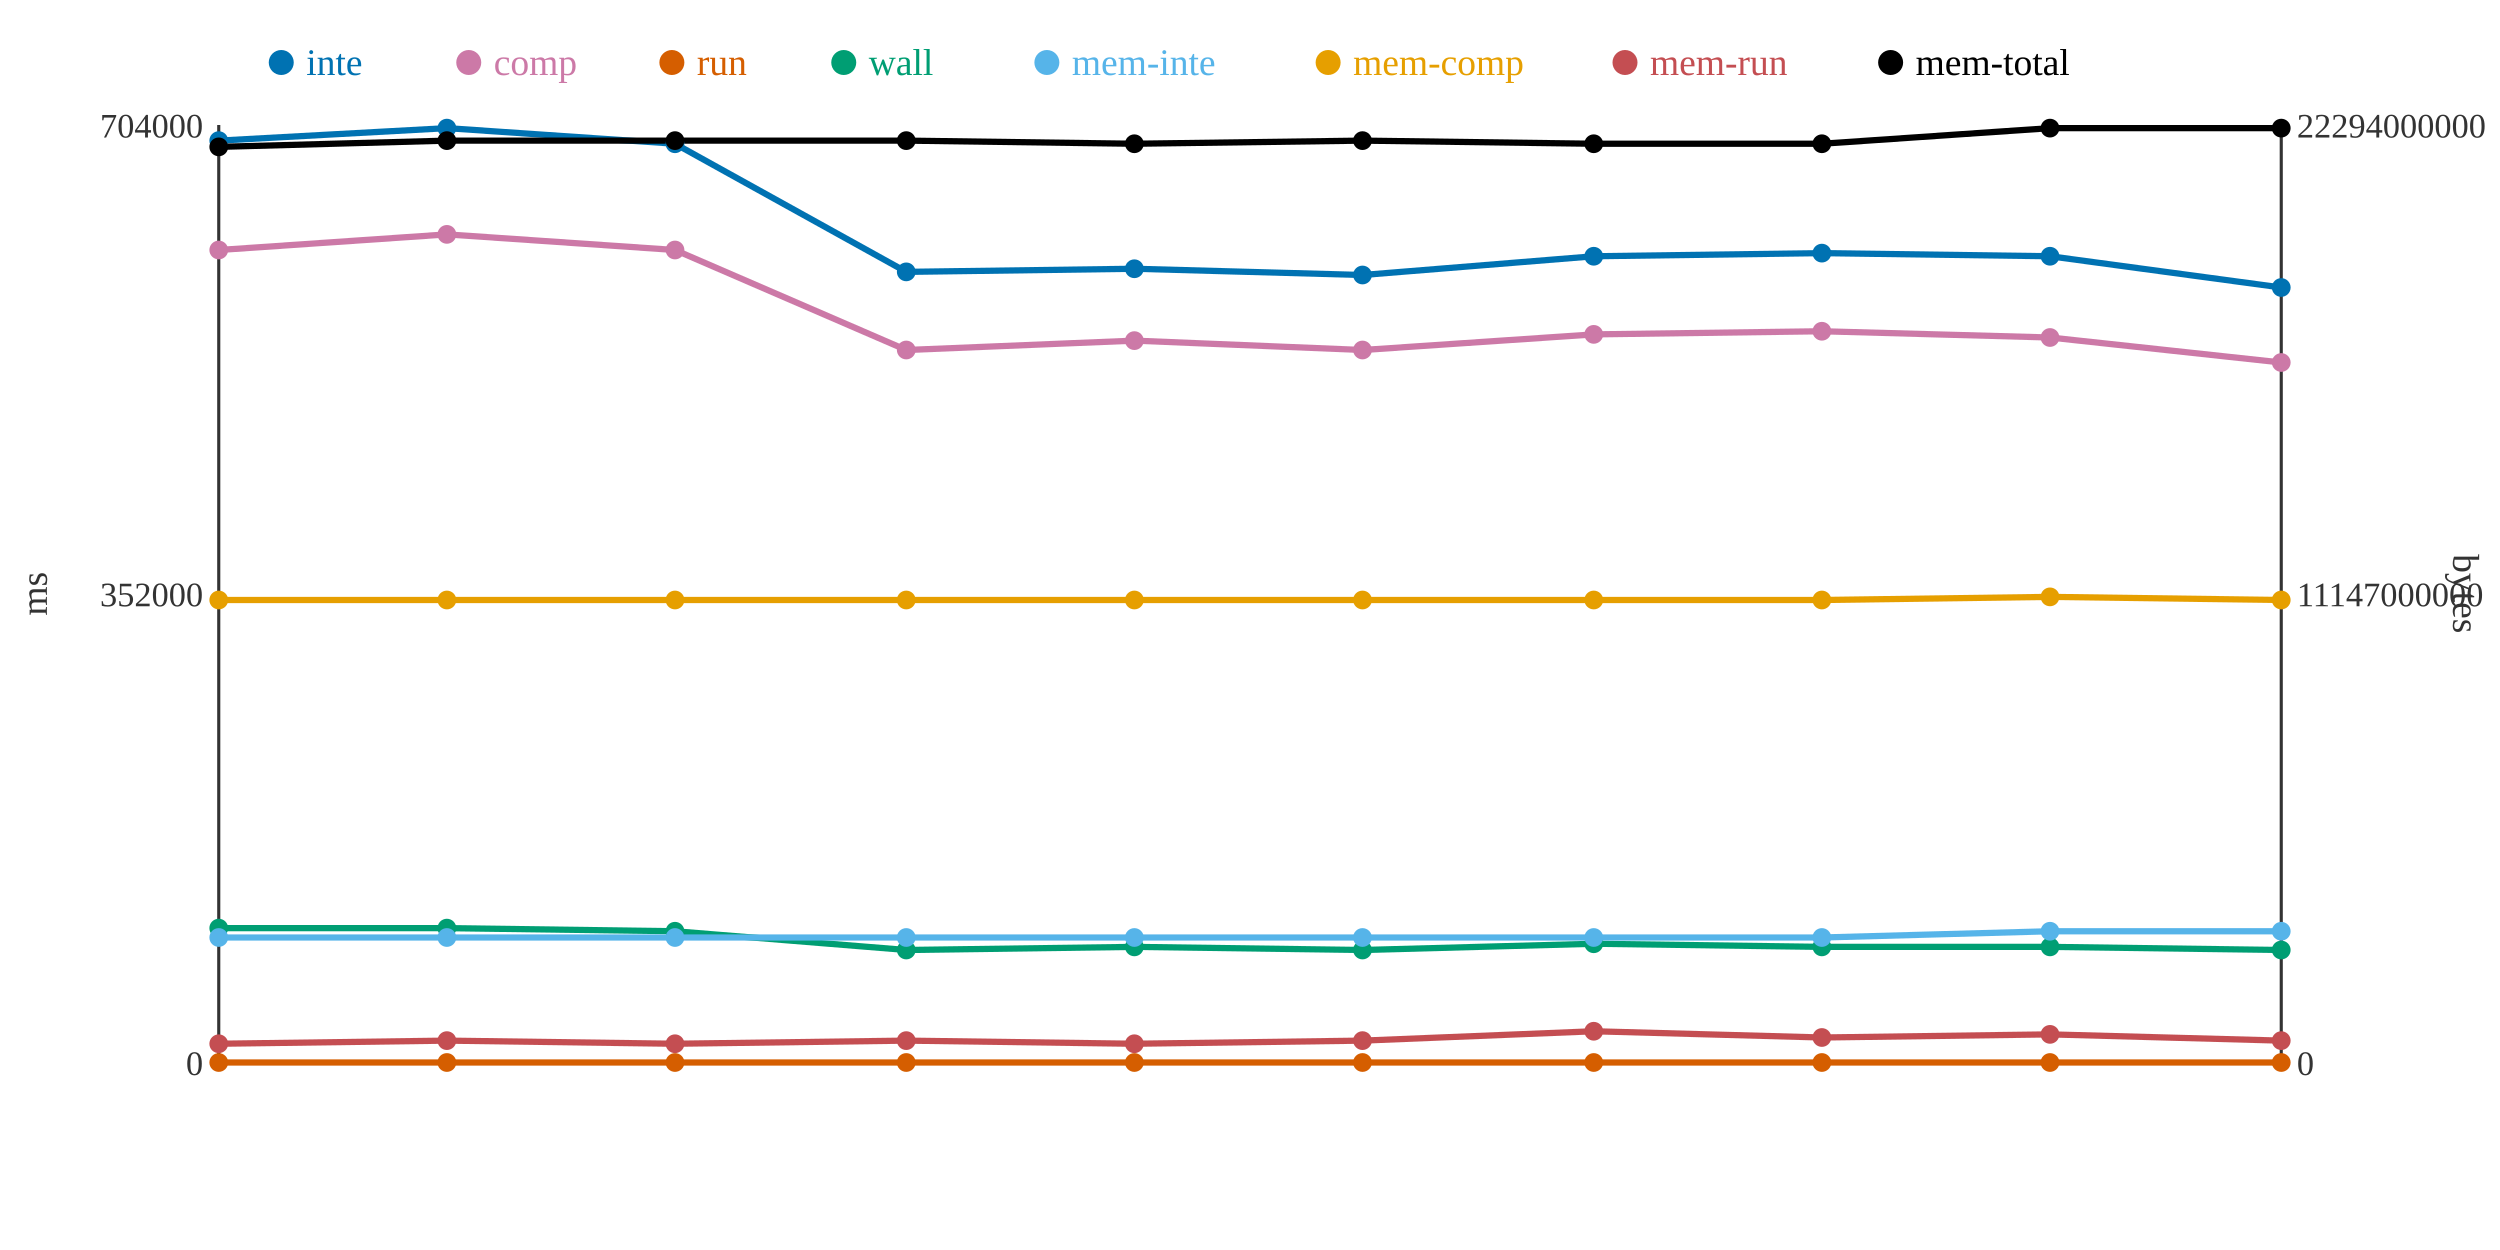
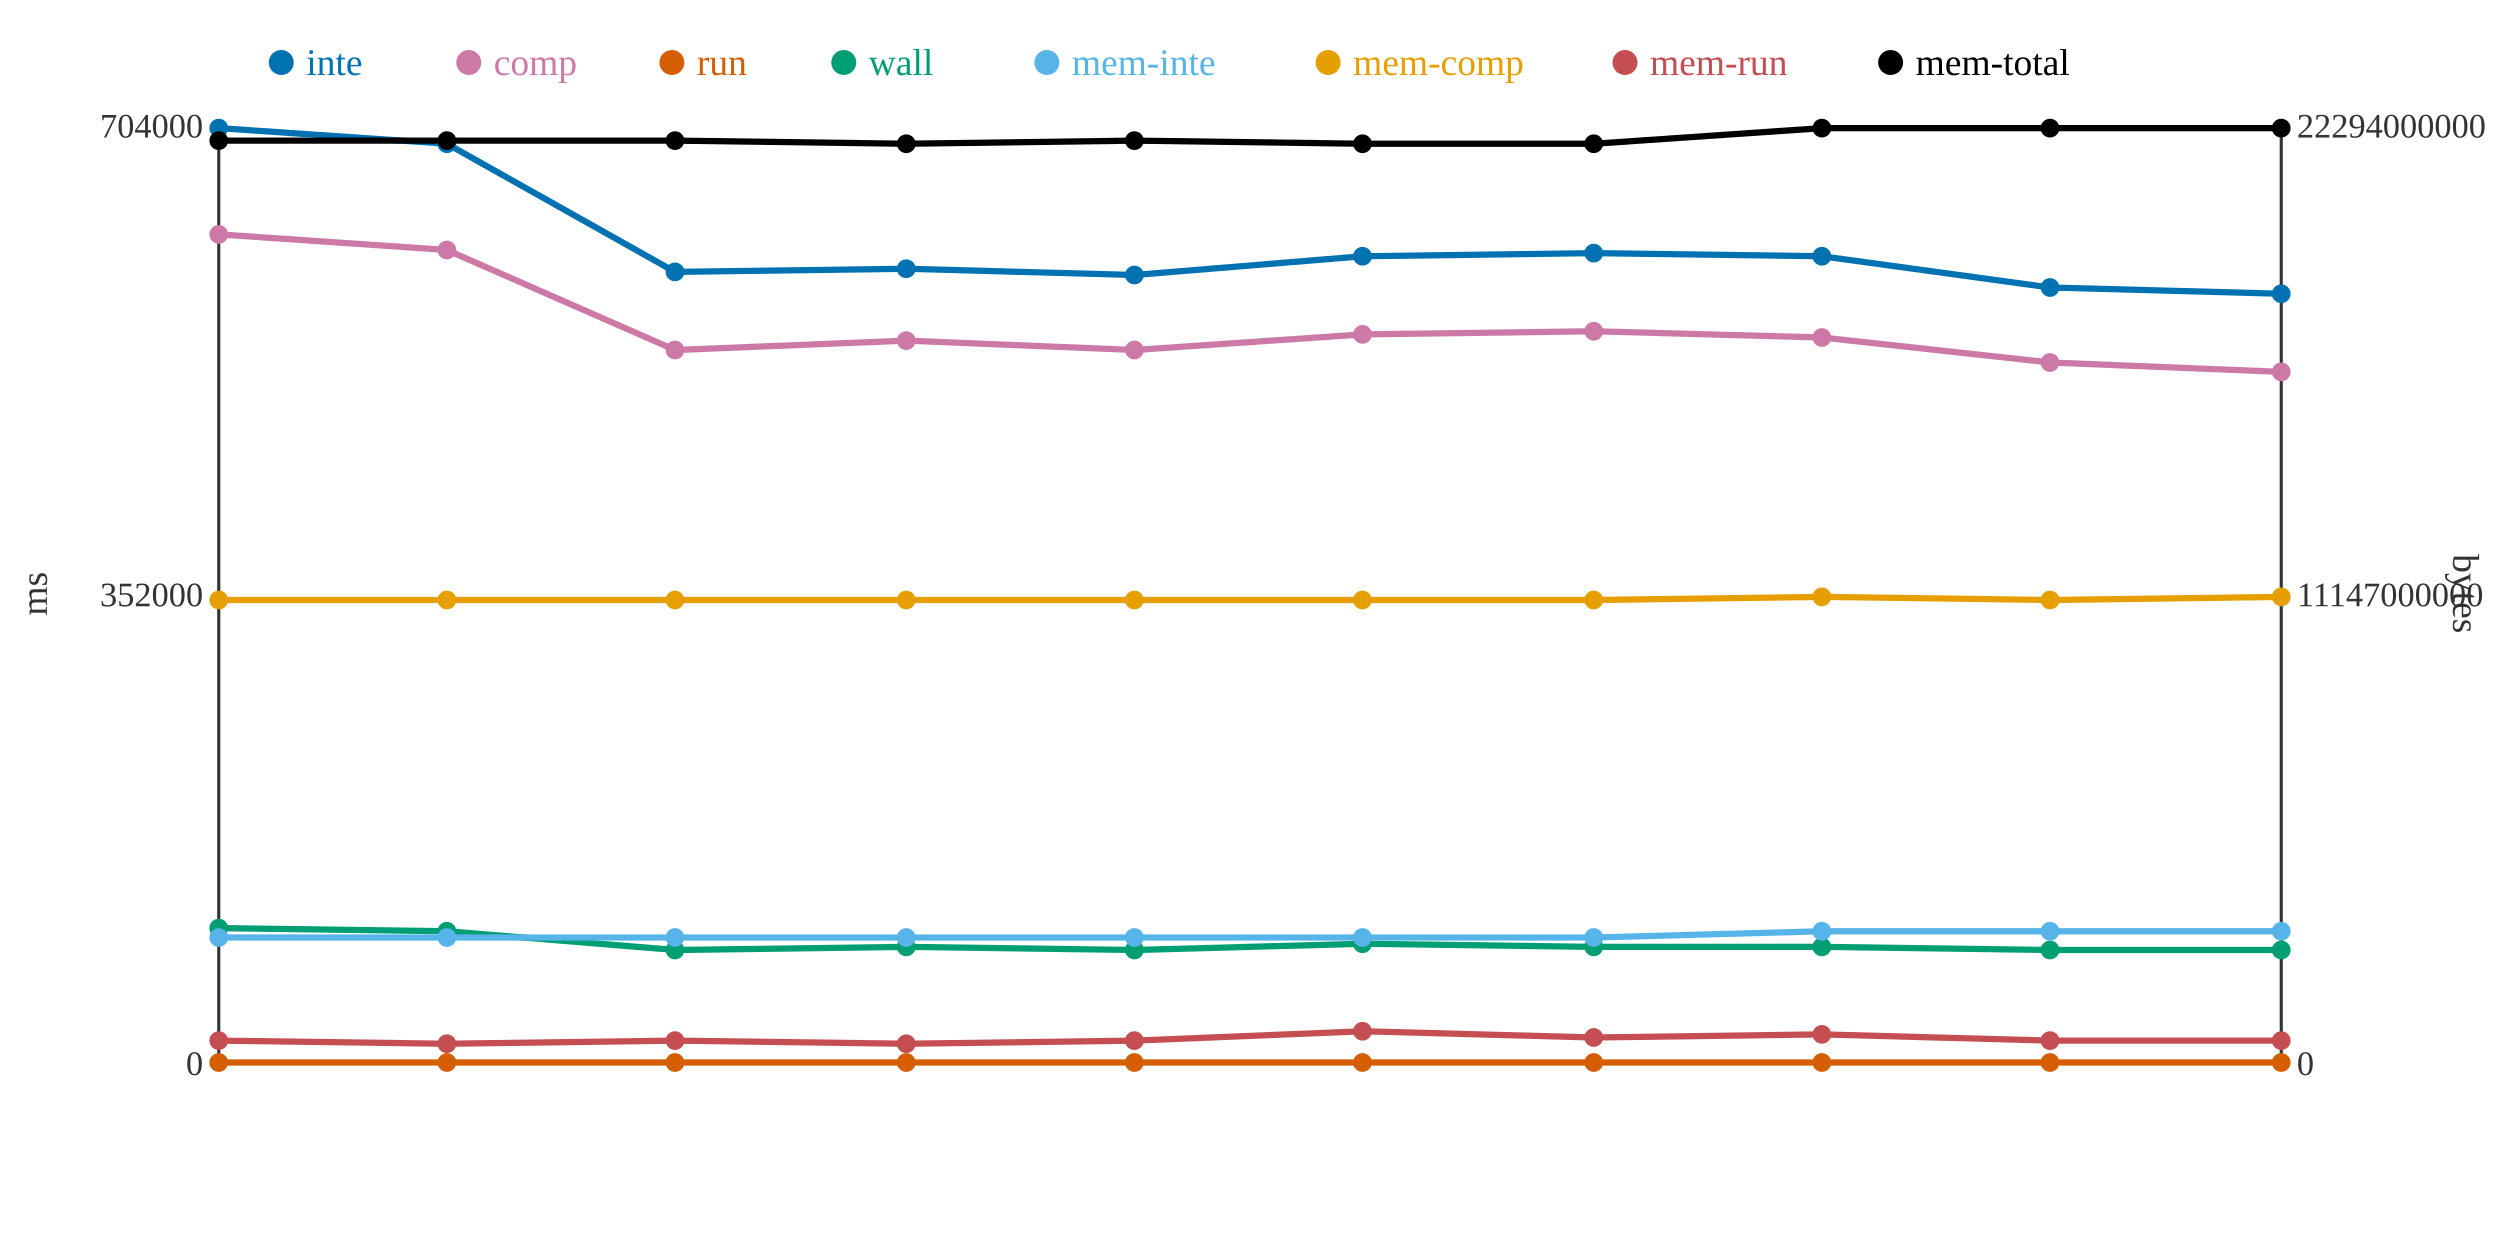
<svg xmlns="http://www.w3.org/2000/svg" width="800" height="400">
  <rect width="800" height="400" fill="white" />
  <line x1="70" y1="40" x2="70" y2="340" stroke="#333" stroke-width="1" />
  <line x1="70" y1="340" x2="730" y2="340" stroke="#333" stroke-width="1" />
  <line x1="730" y1="40" x2="730" y2="340" stroke="#333" stroke-width="1" />
  <text x="65" y="344" text-anchor="end" font-size="11" fill="#333">0</text>
  <text x="65" y="194" text-anchor="end" font-size="11" fill="#333">352000</text>
  <text x="65" y="44" text-anchor="end" font-size="11" fill="#333">704000</text>
  <text x="15" y="190" text-anchor="middle" font-size="12" fill="#333" transform="rotate(-90 15 190)">ms</text>
  <text x="735" y="344" text-anchor="start" font-size="11" fill="#333">0</text>
  <text x="735" y="194" text-anchor="start" font-size="11" fill="#333">11147000000</text>
  <text x="735" y="44" text-anchor="start" font-size="11" fill="#333">22294000000</text>
  <text x="785" y="190" text-anchor="middle" font-size="12" fill="#333" transform="rotate(90 785 190)">bytes</text>
-   <polyline points="70,45 143,41 216,46 290,87 363,86 436,88 510,82 583,81 656,82 730,92" fill="none" stroke="#0072B2" stroke-width="2" />
-   <polyline points="70,80 143,75 216,80 290,112 363,109 436,112 510,107 583,106 656,108 730,116" fill="none" stroke="#CC79A7" stroke-width="2" />
+   <polyline points="70,41 143,46 216,87 290,86 363,88 436,82 510,81 583,82 656,92 730,94" fill="none" stroke="#0072B2" stroke-width="2" />
+   <polyline points="70,75 143,80 216,112 290,109 363,112 436,107 510,106 583,108 656,116 730,119" fill="none" stroke="#CC79A7" stroke-width="2" />
  <polyline points="70,340 143,340 216,340 290,340 363,340 436,340 510,340 583,340 656,340 730,340" fill="none" stroke="#D55E00" stroke-width="2" />
-   <polyline points="70,297 143,297 216,298 290,304 363,303 436,304 510,302 583,303 656,303 730,304" fill="none" stroke="#009E73" stroke-width="2" />
-   <polyline points="70,300 143,300 216,300 290,300 363,300 436,300 510,300 583,300 656,298 730,298" fill="none" stroke="#56B4E9" stroke-width="2" />
-   <polyline points="70,192 143,192 216,192 290,192 363,192 436,192 510,192 583,192 656,191 730,192" fill="none" stroke="#E69F00" stroke-width="2" />
-   <polyline points="70,334 143,333 216,334 290,333 363,334 436,333 510,330 583,332 656,331 730,333" fill="none" stroke="#C44E52" stroke-width="2" />
-   <polyline points="70,47 143,45 216,45 290,45 363,46 436,45 510,46 583,46 656,41 730,41" fill="none" stroke="#000000" stroke-width="2" />
-   <circle cx="70" cy="45" r="3" fill="#0072B2" />
-   <circle cx="70" cy="80" r="3" fill="#CC79A7" />
+   <polyline points="70,297 143,298 216,304 290,303 363,304 436,302 510,303 583,303 656,304 730,304" fill="none" stroke="#009E73" stroke-width="2" />
+   <polyline points="70,300 143,300 216,300 290,300 363,300 436,300 510,300 583,298 656,298 730,298" fill="none" stroke="#56B4E9" stroke-width="2" />
+   <polyline points="70,192 143,192 216,192 290,192 363,192 436,192 510,192 583,191 656,192 730,191" fill="none" stroke="#E69F00" stroke-width="2" />
+   <polyline points="70,333 143,334 216,333 290,334 363,333 436,330 510,332 583,331 656,333 730,333" fill="none" stroke="#C44E52" stroke-width="2" />
+   <polyline points="70,45 143,45 216,45 290,46 363,45 436,46 510,46 583,41 656,41 730,41" fill="none" stroke="#000000" stroke-width="2" />
+   <circle cx="70" cy="41" r="3" fill="#0072B2" />
+   <circle cx="70" cy="75" r="3" fill="#CC79A7" />
  <circle cx="70" cy="340" r="3" fill="#D55E00" />
  <circle cx="70" cy="297" r="3" fill="#009E73" />
  <circle cx="70" cy="300" r="3" fill="#56B4E9" />
  <circle cx="70" cy="192" r="3" fill="#E69F00" />
-   <circle cx="70" cy="334" r="3" fill="#C44E52" />
-   <circle cx="70" cy="47" r="3" fill="#000000" />
-   <circle cx="143" cy="41" r="3" fill="#0072B2" />
-   <circle cx="143" cy="75" r="3" fill="#CC79A7" />
+   <circle cx="70" cy="333" r="3" fill="#C44E52" />
+   <circle cx="70" cy="45" r="3" fill="#000000" />
+   <circle cx="143" cy="46" r="3" fill="#0072B2" />
+   <circle cx="143" cy="80" r="3" fill="#CC79A7" />
  <circle cx="143" cy="340" r="3" fill="#D55E00" />
-   <circle cx="143" cy="297" r="3" fill="#009E73" />
+   <circle cx="143" cy="298" r="3" fill="#009E73" />
  <circle cx="143" cy="300" r="3" fill="#56B4E9" />
  <circle cx="143" cy="192" r="3" fill="#E69F00" />
-   <circle cx="143" cy="333" r="3" fill="#C44E52" />
+   <circle cx="143" cy="334" r="3" fill="#C44E52" />
  <circle cx="143" cy="45" r="3" fill="#000000" />
-   <circle cx="216" cy="46" r="3" fill="#0072B2" />
-   <circle cx="216" cy="80" r="3" fill="#CC79A7" />
+   <circle cx="216" cy="87" r="3" fill="#0072B2" />
+   <circle cx="216" cy="112" r="3" fill="#CC79A7" />
  <circle cx="216" cy="340" r="3" fill="#D55E00" />
-   <circle cx="216" cy="298" r="3" fill="#009E73" />
+   <circle cx="216" cy="304" r="3" fill="#009E73" />
  <circle cx="216" cy="300" r="3" fill="#56B4E9" />
  <circle cx="216" cy="192" r="3" fill="#E69F00" />
-   <circle cx="216" cy="334" r="3" fill="#C44E52" />
+   <circle cx="216" cy="333" r="3" fill="#C44E52" />
  <circle cx="216" cy="45" r="3" fill="#000000" />
-   <circle cx="290" cy="87" r="3" fill="#0072B2" />
-   <circle cx="290" cy="112" r="3" fill="#CC79A7" />
+   <circle cx="290" cy="86" r="3" fill="#0072B2" />
+   <circle cx="290" cy="109" r="3" fill="#CC79A7" />
  <circle cx="290" cy="340" r="3" fill="#D55E00" />
-   <circle cx="290" cy="304" r="3" fill="#009E73" />
+   <circle cx="290" cy="303" r="3" fill="#009E73" />
  <circle cx="290" cy="300" r="3" fill="#56B4E9" />
  <circle cx="290" cy="192" r="3" fill="#E69F00" />
-   <circle cx="290" cy="333" r="3" fill="#C44E52" />
-   <circle cx="290" cy="45" r="3" fill="#000000" />
-   <circle cx="363" cy="86" r="3" fill="#0072B2" />
-   <circle cx="363" cy="109" r="3" fill="#CC79A7" />
+   <circle cx="290" cy="334" r="3" fill="#C44E52" />
+   <circle cx="290" cy="46" r="3" fill="#000000" />
+   <circle cx="363" cy="88" r="3" fill="#0072B2" />
+   <circle cx="363" cy="112" r="3" fill="#CC79A7" />
  <circle cx="363" cy="340" r="3" fill="#D55E00" />
-   <circle cx="363" cy="303" r="3" fill="#009E73" />
+   <circle cx="363" cy="304" r="3" fill="#009E73" />
  <circle cx="363" cy="300" r="3" fill="#56B4E9" />
  <circle cx="363" cy="192" r="3" fill="#E69F00" />
-   <circle cx="363" cy="334" r="3" fill="#C44E52" />
-   <circle cx="363" cy="46" r="3" fill="#000000" />
-   <circle cx="436" cy="88" r="3" fill="#0072B2" />
-   <circle cx="436" cy="112" r="3" fill="#CC79A7" />
+   <circle cx="363" cy="333" r="3" fill="#C44E52" />
+   <circle cx="363" cy="45" r="3" fill="#000000" />
+   <circle cx="436" cy="82" r="3" fill="#0072B2" />
+   <circle cx="436" cy="107" r="3" fill="#CC79A7" />
  <circle cx="436" cy="340" r="3" fill="#D55E00" />
-   <circle cx="436" cy="304" r="3" fill="#009E73" />
+   <circle cx="436" cy="302" r="3" fill="#009E73" />
  <circle cx="436" cy="300" r="3" fill="#56B4E9" />
  <circle cx="436" cy="192" r="3" fill="#E69F00" />
-   <circle cx="436" cy="333" r="3" fill="#C44E52" />
-   <circle cx="436" cy="45" r="3" fill="#000000" />
-   <circle cx="510" cy="82" r="3" fill="#0072B2" />
-   <circle cx="510" cy="107" r="3" fill="#CC79A7" />
+   <circle cx="436" cy="330" r="3" fill="#C44E52" />
+   <circle cx="436" cy="46" r="3" fill="#000000" />
+   <circle cx="510" cy="81" r="3" fill="#0072B2" />
+   <circle cx="510" cy="106" r="3" fill="#CC79A7" />
  <circle cx="510" cy="340" r="3" fill="#D55E00" />
-   <circle cx="510" cy="302" r="3" fill="#009E73" />
+   <circle cx="510" cy="303" r="3" fill="#009E73" />
  <circle cx="510" cy="300" r="3" fill="#56B4E9" />
  <circle cx="510" cy="192" r="3" fill="#E69F00" />
-   <circle cx="510" cy="330" r="3" fill="#C44E52" />
+   <circle cx="510" cy="332" r="3" fill="#C44E52" />
  <circle cx="510" cy="46" r="3" fill="#000000" />
-   <circle cx="583" cy="81" r="3" fill="#0072B2" />
-   <circle cx="583" cy="106" r="3" fill="#CC79A7" />
+   <circle cx="583" cy="82" r="3" fill="#0072B2" />
+   <circle cx="583" cy="108" r="3" fill="#CC79A7" />
  <circle cx="583" cy="340" r="3" fill="#D55E00" />
  <circle cx="583" cy="303" r="3" fill="#009E73" />
-   <circle cx="583" cy="300" r="3" fill="#56B4E9" />
-   <circle cx="583" cy="192" r="3" fill="#E69F00" />
-   <circle cx="583" cy="332" r="3" fill="#C44E52" />
-   <circle cx="583" cy="46" r="3" fill="#000000" />
-   <circle cx="656" cy="82" r="3" fill="#0072B2" />
-   <circle cx="656" cy="108" r="3" fill="#CC79A7" />
+   <circle cx="583" cy="298" r="3" fill="#56B4E9" />
+   <circle cx="583" cy="191" r="3" fill="#E69F00" />
+   <circle cx="583" cy="331" r="3" fill="#C44E52" />
+   <circle cx="583" cy="41" r="3" fill="#000000" />
+   <circle cx="656" cy="92" r="3" fill="#0072B2" />
+   <circle cx="656" cy="116" r="3" fill="#CC79A7" />
  <circle cx="656" cy="340" r="3" fill="#D55E00" />
-   <circle cx="656" cy="303" r="3" fill="#009E73" />
+   <circle cx="656" cy="304" r="3" fill="#009E73" />
  <circle cx="656" cy="298" r="3" fill="#56B4E9" />
-   <circle cx="656" cy="191" r="3" fill="#E69F00" />
-   <circle cx="656" cy="331" r="3" fill="#C44E52" />
+   <circle cx="656" cy="192" r="3" fill="#E69F00" />
+   <circle cx="656" cy="333" r="3" fill="#C44E52" />
  <circle cx="656" cy="41" r="3" fill="#000000" />
-   <circle cx="730" cy="92" r="3" fill="#0072B2" />
-   <circle cx="730" cy="116" r="3" fill="#CC79A7" />
+   <circle cx="730" cy="94" r="3" fill="#0072B2" />
+   <circle cx="730" cy="119" r="3" fill="#CC79A7" />
  <circle cx="730" cy="340" r="3" fill="#D55E00" />
  <circle cx="730" cy="304" r="3" fill="#009E73" />
  <circle cx="730" cy="298" r="3" fill="#56B4E9" />
-   <circle cx="730" cy="192" r="3" fill="#E69F00" />
+   <circle cx="730" cy="191" r="3" fill="#E69F00" />
  <circle cx="730" cy="333" r="3" fill="#C44E52" />
  <circle cx="730" cy="41" r="3" fill="#000000" />
  <circle cx="90" cy="20" r="4" fill="#0072B2" />
  <text x="98" y="24" text-anchor="start" font-size="12" fill="#0072B2">inte</text>
  <circle cx="150" cy="20" r="4" fill="#CC79A7" />
  <text x="158" y="24" text-anchor="start" font-size="12" fill="#CC79A7">comp</text>
  <circle cx="215" cy="20" r="4" fill="#D55E00" />
  <text x="223" y="24" text-anchor="start" font-size="12" fill="#D55E00">run</text>
  <circle cx="270" cy="20" r="4" fill="#009E73" />
  <text x="278" y="24" text-anchor="start" font-size="12" fill="#009E73">wall</text>
  <circle cx="335" cy="20" r="4" fill="#56B4E9" />
  <text x="343" y="24" text-anchor="start" font-size="12" fill="#56B4E9">mem-inte</text>
  <circle cx="425" cy="20" r="4" fill="#E69F00" />
  <text x="433" y="24" text-anchor="start" font-size="12" fill="#E69F00">mem-comp</text>
  <circle cx="520" cy="20" r="4" fill="#C44E52" />
  <text x="528" y="24" text-anchor="start" font-size="12" fill="#C44E52">mem-run</text>
  <circle cx="605" cy="20" r="4" fill="#000000" />
  <text x="613" y="24" text-anchor="start" font-size="12" fill="#000000">mem-total</text>
</svg>
